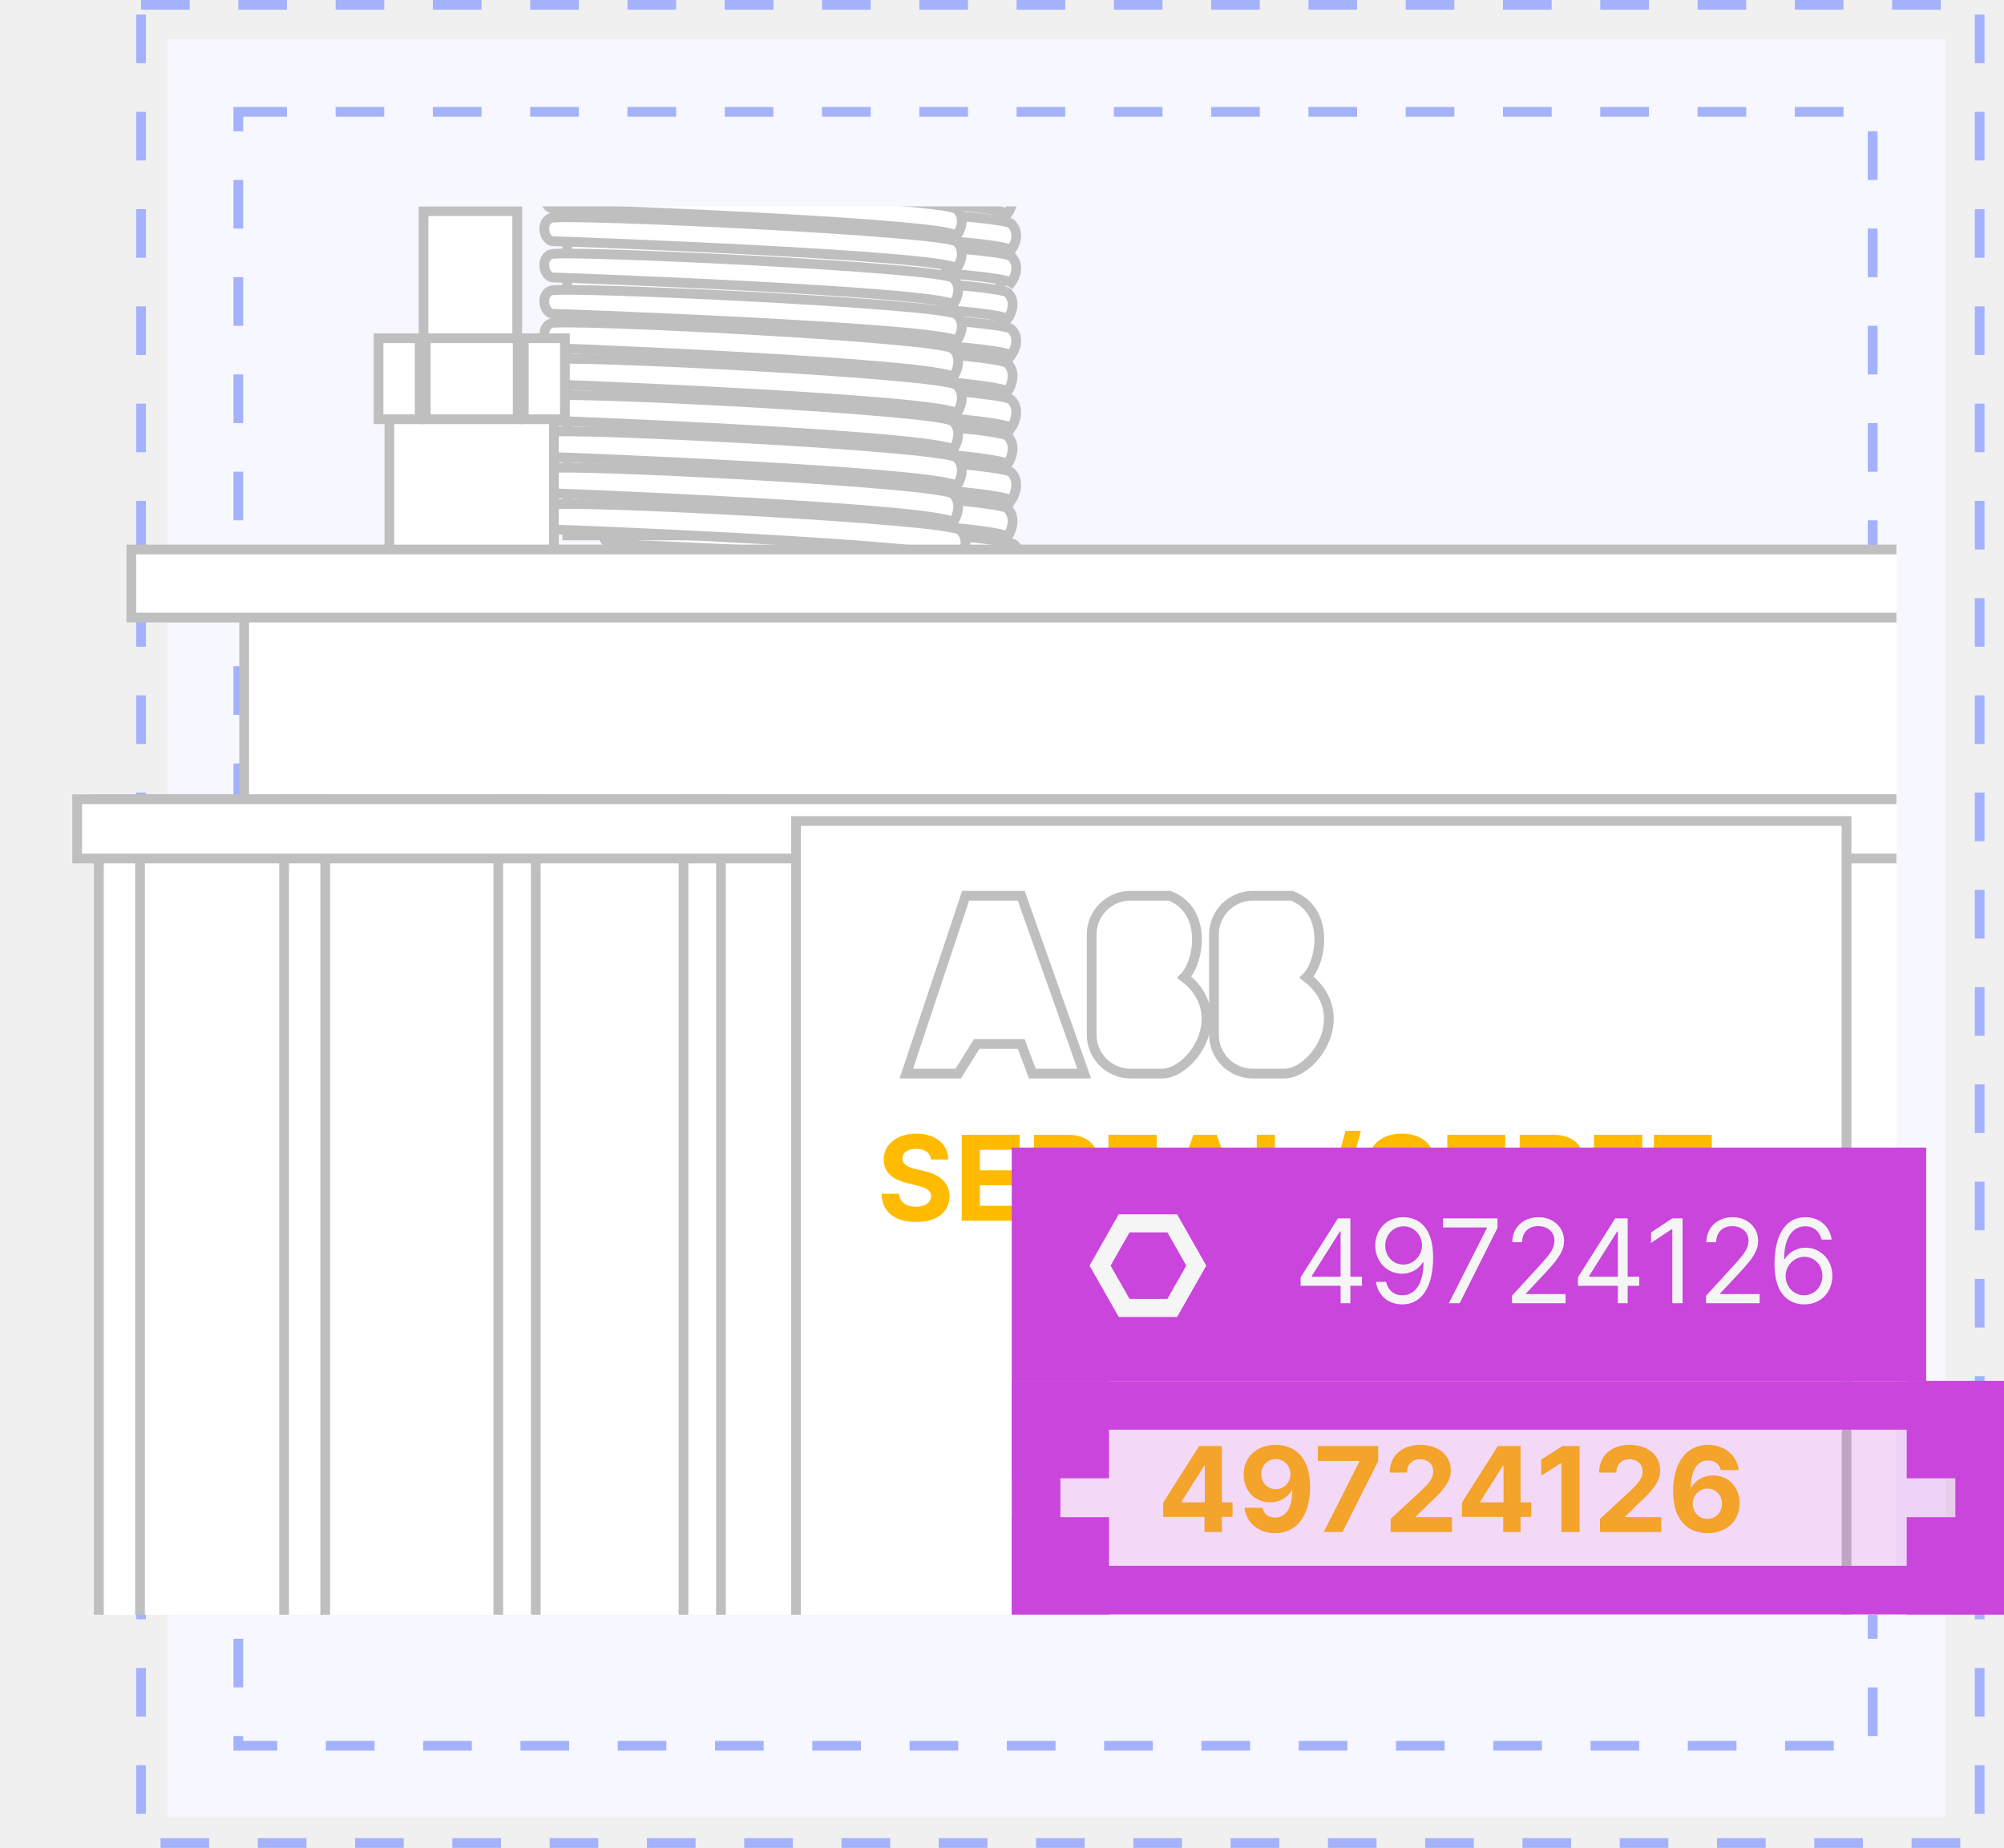
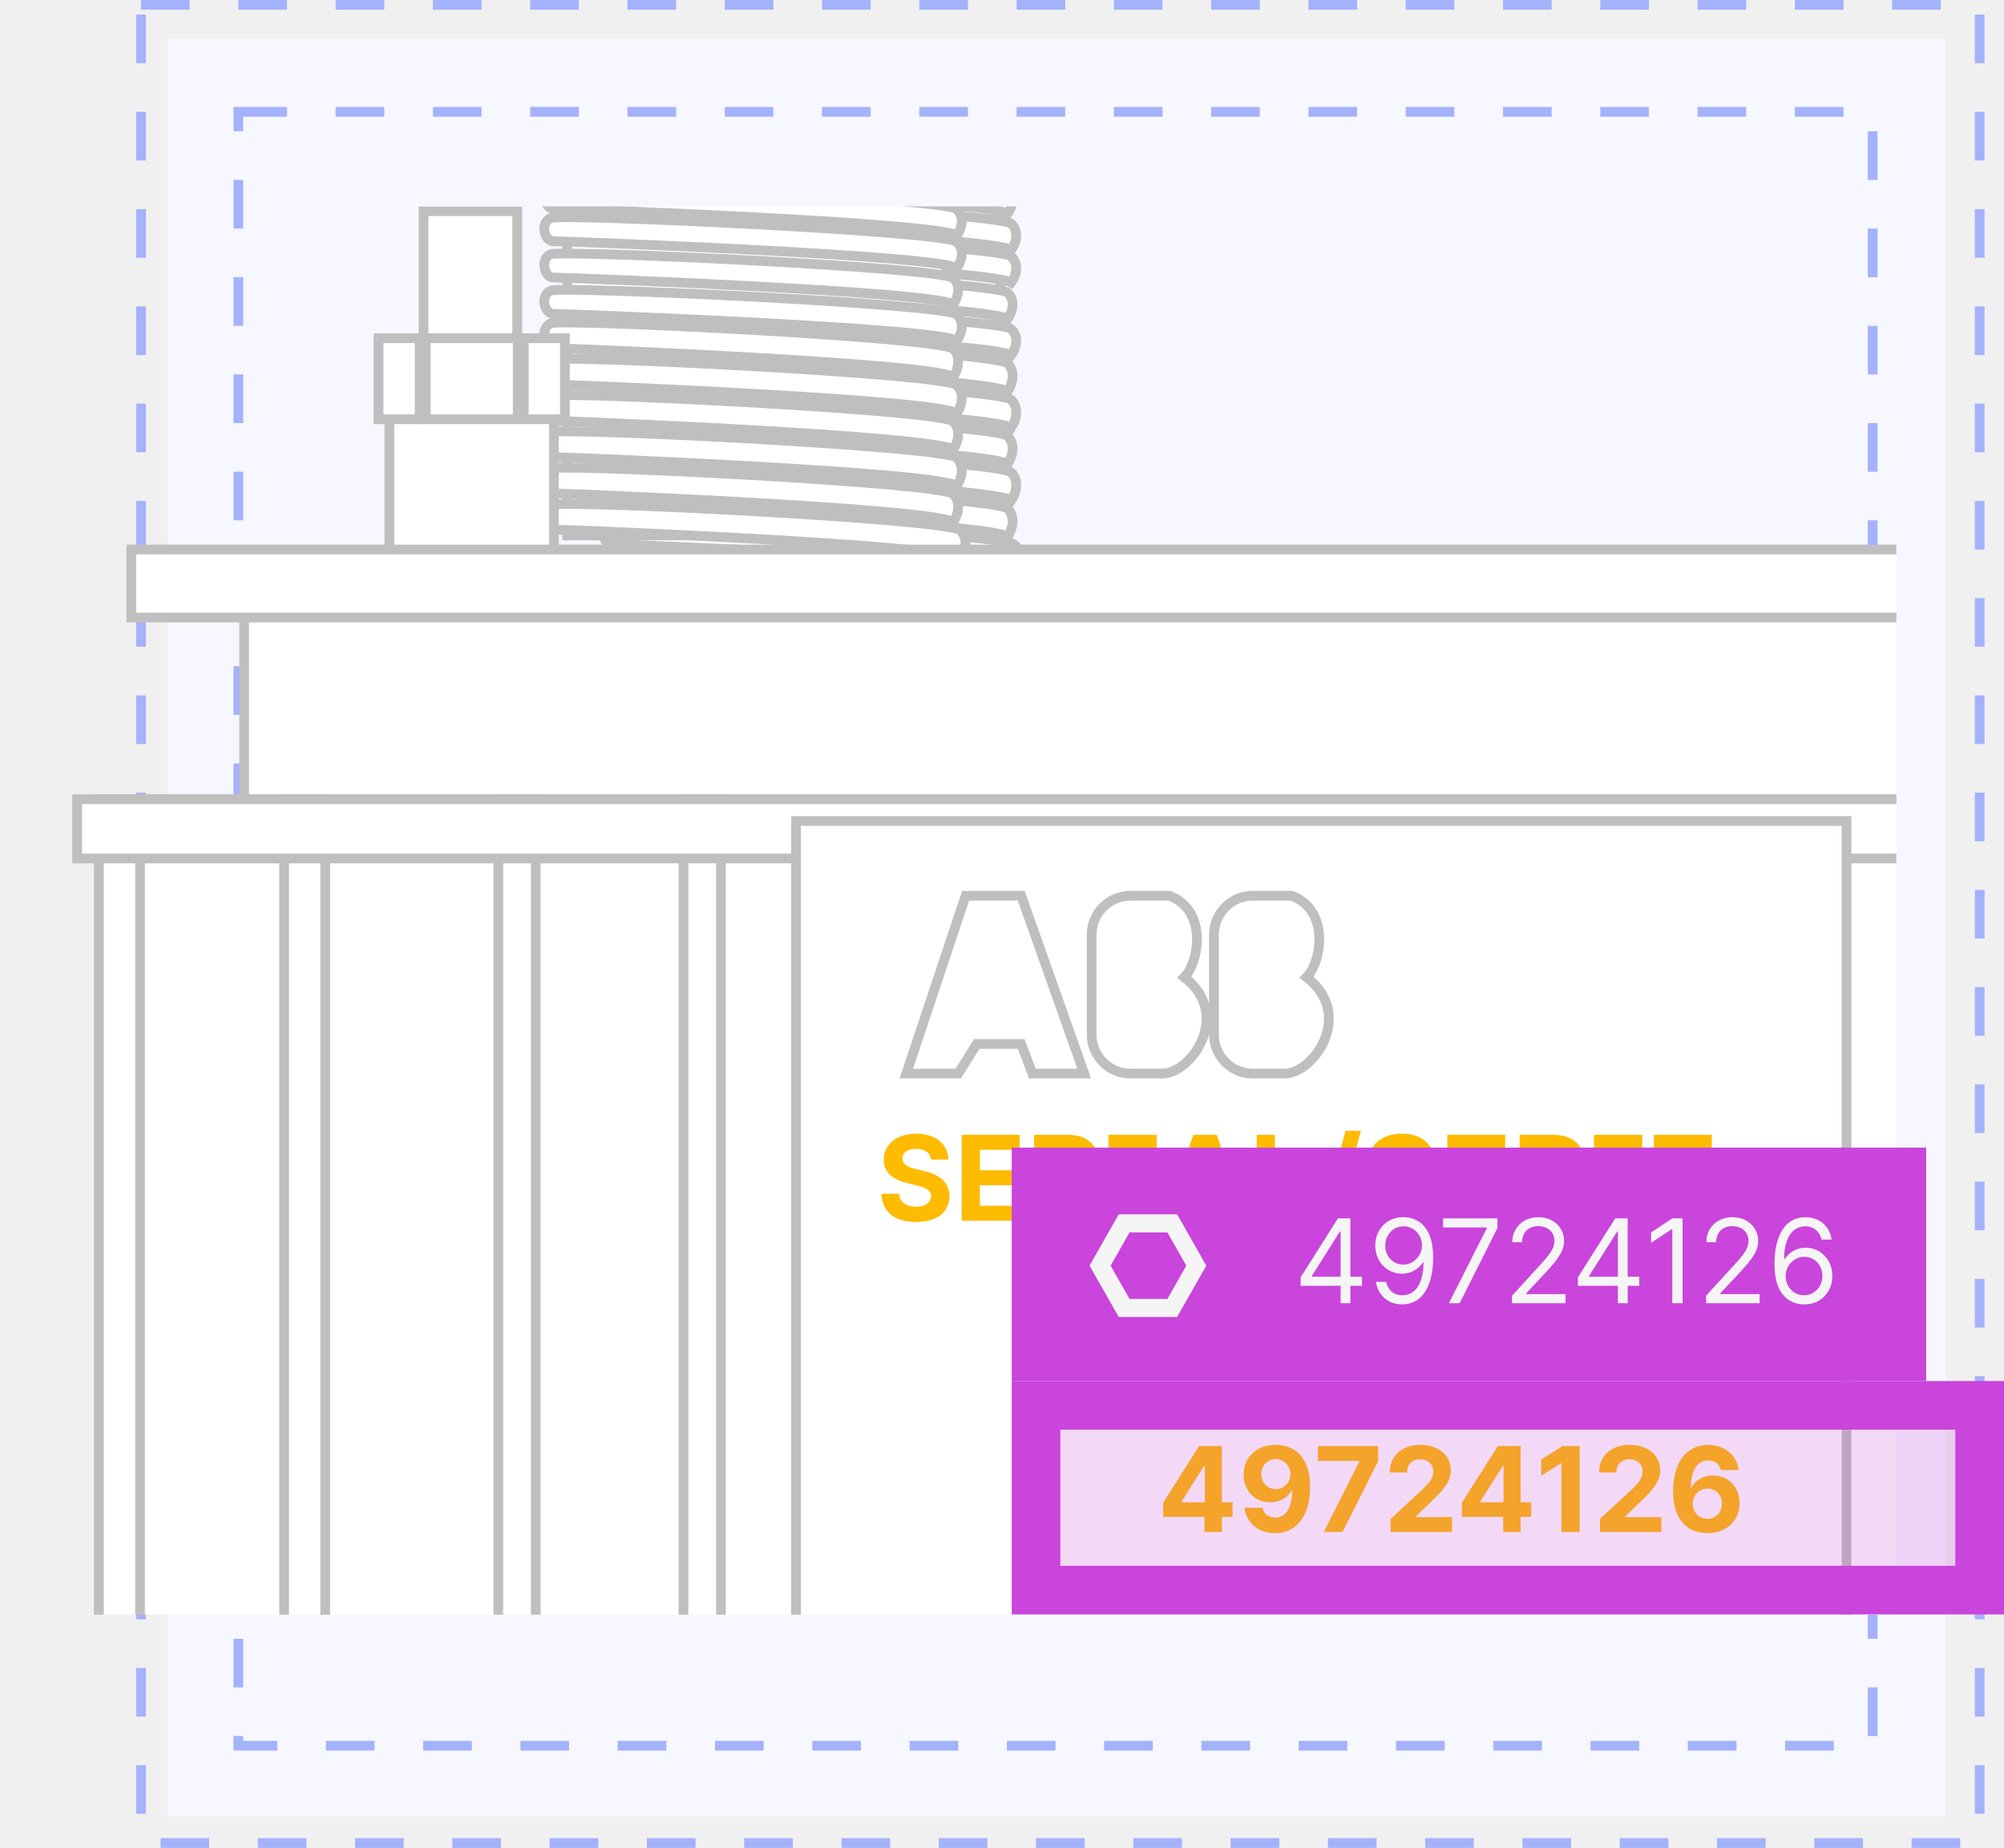
<svg xmlns="http://www.w3.org/2000/svg" width="206" height="190" viewBox="0 0 206 190" fill="none">
  <rect x="17.215" y="4" width="182.785" height="182.785" fill="#F6F7FF" />
  <rect x="14.5" y="0.5" width="189" height="189" stroke="#A4B2FC" stroke-dasharray="5 5" />
  <rect x="24.5" y="11.5" width="168" height="168" stroke="#A4B2FC" stroke-dasharray="5 5" />
-   <mask id="mask0" mask-type="alpha" maskUnits="userSpaceOnUse" x="0" y="21" width="195" height="146">
+   <mask id="mask0" style="mask-type:alpha" maskUnits="userSpaceOnUse" x="0" y="21" width="195" height="146">
    <rect x="0.5" y="21.717" width="193.937" height="143.81" fill="#F6F7FF" stroke="#D9D9D9" />
  </mask>
  <g mask="url(#mask0)">
    <rect x="63.906" y="17.984" width="38.935" height="38.562" fill="white" stroke="#BFBFBF" />
    <path d="M103.949 48.566C104.881 49.527 104.337 50.888 103.949 51.448C101.852 50.007 63.4 48.491 62.467 48.491C61.535 48.491 61.069 46.405 62.234 45.925C63.399 45.445 102.784 47.366 103.949 48.566Z" fill="white" stroke="#BFBFBF" />
    <path d="M103.58 52.297C104.504 53.257 103.965 54.618 103.58 55.178C101.501 53.738 63.383 52.221 62.459 52.221C61.535 52.221 61.073 50.136 62.228 49.656C63.383 49.175 102.425 51.096 103.58 52.297Z" fill="white" stroke="#BFBFBF" />
    <path d="M104.324 56.029C105.256 56.99 104.712 58.351 104.324 58.911C102.227 57.47 63.775 55.954 62.842 55.954C61.91 55.954 61.444 53.868 62.609 53.388C63.774 52.908 103.159 54.829 104.324 56.029Z" fill="white" stroke="#BFBFBF" />
    <path d="M103.949 41.102C104.881 42.062 104.337 43.423 103.949 43.983C101.852 42.542 63.4 41.026 62.467 41.026C61.535 41.026 61.069 38.941 62.234 38.46C63.399 37.98 102.784 39.901 103.949 41.102Z" fill="white" stroke="#BFBFBF" />
    <path d="M103.58 44.834C104.504 45.794 103.965 47.155 103.58 47.715C101.501 46.275 63.383 44.758 62.459 44.758C61.535 44.758 61.073 42.673 62.228 42.193C63.383 41.712 102.425 43.633 103.58 44.834Z" fill="white" stroke="#BFBFBF" />
    <path d="M103.949 33.831C104.881 34.727 104.337 35.997 103.949 36.52C101.852 35.175 63.4 33.76 62.467 33.76C61.535 33.76 61.069 31.814 62.234 31.365C63.399 30.917 102.784 32.71 103.949 33.831Z" fill="white" stroke="#BFBFBF" />
    <path d="M103.58 37.367C104.504 38.328 103.965 39.688 103.58 40.249C101.501 38.808 63.383 37.292 62.459 37.292C61.535 37.292 61.073 35.206 62.228 34.726C63.383 34.246 102.425 36.167 103.58 37.367Z" fill="white" stroke="#BFBFBF" />
    <path d="M103.949 26.364C104.881 27.26 104.337 28.53 103.949 29.053C101.852 27.709 63.4 26.293 62.467 26.293C61.535 26.293 61.069 24.347 62.234 23.899C63.399 23.45 102.784 25.243 103.949 26.364Z" fill="white" stroke="#BFBFBF" />
    <path d="M103.58 30.096C104.504 30.993 103.965 32.263 103.58 32.786C101.501 31.441 63.383 30.026 62.459 30.026C61.535 30.026 61.073 28.079 62.228 27.631C63.383 27.183 102.425 28.976 103.58 30.096Z" fill="white" stroke="#BFBFBF" />
    <path d="M103.949 23.006C104.881 23.903 104.337 25.173 103.949 25.696C101.852 24.351 63.4 22.936 62.467 22.936C61.535 22.936 61.069 20.989 62.234 20.541C63.399 20.093 102.784 21.886 103.949 23.006Z" fill="white" stroke="#BFBFBF" />
    <path d="M103.58 19.272C104.504 20.169 103.965 21.439 103.58 21.961C101.501 20.617 63.383 19.202 62.459 19.202C61.535 19.202 61.073 17.255 62.228 16.807C63.383 16.359 102.425 18.151 103.58 19.272Z" fill="white" stroke="#BFBFBF" />
    <rect x="58.312" y="16.492" width="38.935" height="38.562" fill="white" stroke="#BFBFBF" />
    <path d="M98.355 47.072C99.287 48.033 98.743 49.394 98.355 49.954C96.258 48.513 57.806 46.997 56.874 46.997C55.941 46.997 55.475 44.911 56.64 44.431C57.806 43.951 97.19 45.872 98.355 47.072Z" fill="white" stroke="#BFBFBF" />
    <path d="M97.986 50.805C98.91 51.765 98.371 53.126 97.986 53.686C95.907 52.245 57.79 50.729 56.866 50.729C55.941 50.729 55.479 48.644 56.634 48.163C57.789 47.683 96.831 49.604 97.986 50.805Z" fill="white" stroke="#BFBFBF" />
    <path d="M98.73 54.537C99.662 55.498 99.118 56.858 98.73 57.419C96.633 55.978 58.181 54.462 57.249 54.462C56.316 54.462 55.85 52.376 57.015 51.896C58.181 51.416 97.565 53.337 98.73 54.537Z" fill="white" stroke="#BFBFBF" />
    <path d="M98.355 39.609C99.287 40.57 98.743 41.931 98.355 42.491C96.258 41.05 57.806 39.534 56.874 39.534C55.941 39.534 55.475 37.448 56.64 36.968C57.806 36.488 97.19 38.409 98.355 39.609Z" fill="white" stroke="#BFBFBF" />
    <path d="M97.986 43.342C98.91 44.302 98.371 45.663 97.986 46.223C95.907 44.783 57.79 43.266 56.866 43.266C55.941 43.266 55.479 41.181 56.634 40.7C57.789 40.22 96.831 42.141 97.986 43.342Z" fill="white" stroke="#BFBFBF" />
    <path d="M98.355 32.337C99.287 33.233 98.743 34.503 98.355 35.026C96.258 33.681 57.806 32.266 56.874 32.266C55.941 32.266 55.475 30.32 56.64 29.871C57.806 29.423 97.19 31.216 98.355 32.337Z" fill="white" stroke="#BFBFBF" />
    <path d="M97.986 35.877C98.91 36.837 98.371 38.198 97.986 38.758C95.907 37.318 57.79 35.801 56.866 35.801C55.941 35.801 55.479 33.716 56.634 33.236C57.789 32.755 96.831 34.676 97.986 35.877Z" fill="white" stroke="#BFBFBF" />
    <path d="M98.355 24.874C99.287 25.77 98.743 27.04 98.355 27.563C96.258 26.218 57.806 24.803 56.874 24.803C55.941 24.803 55.475 22.857 56.64 22.408C57.806 21.96 97.19 23.753 98.355 24.874Z" fill="white" stroke="#BFBFBF" />
    <path d="M97.986 28.602C98.91 29.499 98.371 30.769 97.986 31.291C95.907 29.947 57.79 28.532 56.866 28.532C55.941 28.532 55.479 26.585 56.634 26.137C57.789 25.689 96.831 27.482 97.986 28.602Z" fill="white" stroke="#BFBFBF" />
    <path d="M98.355 21.514C99.287 22.411 98.743 23.681 98.355 24.204C96.258 22.859 57.806 21.444 56.874 21.444C55.941 21.444 55.475 19.497 56.64 19.049C57.806 18.601 97.19 20.394 98.355 21.514Z" fill="white" stroke="#BFBFBF" />
    <rect x="40.027" y="42.615" width="16.915" height="13.929" fill="white" stroke="#BFBFBF" />
    <rect x="43.535" y="21.715" width="9.633" height="14.19" fill="white" stroke="#BFBFBF" />
    <rect x="38.91" y="34.777" width="4.225" height="8.331" fill="white" stroke="#BFBFBF" />
    <rect x="43.766" y="34.777" width="9.45" height="8.331" fill="white" stroke="#BFBFBF" />
    <rect x="53.844" y="34.777" width="4.225" height="8.331" fill="white" stroke="#BFBFBF" />
    <rect x="25.098" y="63.143" width="221.441" height="20.274" fill="white" stroke="#BFBFBF" />
    <rect x="10.168" y="82.178" width="191.583" height="86.707" fill="white" stroke="#BFBFBF" />
    <rect x="10.168" y="82.178" width="4.225" height="86.707" fill="white" stroke="#BFBFBF" />
    <rect x="29.207" y="82.178" width="4.225" height="86.707" fill="white" stroke="#BFBFBF" />
    <rect x="51.223" y="82.178" width="3.852" height="86.707" fill="white" stroke="#BFBFBF" />
    <rect x="70.258" y="82.178" width="3.852" height="86.707" fill="white" stroke="#BFBFBF" />
    <rect x="13.5" y="56.5" width="185" height="7" fill="white" stroke="#BFBFBF" />
    <rect x="7.93" y="82.178" width="193.822" height="6.091" fill="white" stroke="#BFBFBF" />
    <rect x="81.832" y="84.416" width="107.981" height="109.101" fill="white" stroke="#BFBFBF" />
    <path d="M93.164 110.388H98.498L100.403 107.34H104.975L106.118 110.388H111.452L104.975 92.1H99.26L93.164 110.388Z" stroke="#BFBFBF" />
    <path d="M119.454 110.388H116.787H116.215C114.006 110.388 112.215 108.597 112.215 106.388V96.1C112.215 93.891 114.006 92.1 116.215 92.1H120.216C124.178 93.624 123.264 98.958 121.74 100.482C126.693 104.292 122.502 110.388 119.454 110.388Z" stroke="#BFBFBF" />
    <path d="M132.028 110.388H129.361H128.789C126.58 110.388 124.789 108.597 124.789 106.388V96.1C124.789 93.891 126.58 92.1 128.789 92.1H132.79C136.752 93.624 135.838 98.958 134.314 100.482C139.267 104.292 135.076 110.388 132.028 110.388Z" stroke="#BFBFBF" />
    <path d="M95.692 119.224H97.483C97.457 117.648 96.163 116.561 94.195 116.561C92.257 116.561 90.838 117.631 90.846 119.237C90.842 120.54 91.761 121.286 93.254 121.644L94.217 121.886C95.179 122.119 95.714 122.395 95.718 122.991C95.714 123.638 95.101 124.078 94.152 124.078C93.181 124.078 92.482 123.63 92.421 122.745H90.613C90.661 124.657 92.029 125.645 94.173 125.645C96.331 125.645 97.6 124.613 97.604 122.995C97.6 121.524 96.491 120.743 94.954 120.397L94.16 120.207C93.392 120.031 92.749 119.746 92.762 119.111C92.762 118.542 93.267 118.123 94.182 118.123C95.075 118.123 95.623 118.529 95.692 119.224Z" fill="#FFBB00" />
    <path d="M98.859 125.52H104.832V123.979H100.728V121.869H104.508V120.328H100.728V118.222H104.814V116.682H98.859V125.52Z" fill="#FFBB00" />
    <path d="M106.298 125.52H108.167V122.387H109.53L111.205 125.52H113.267L111.39 122.085C112.396 121.653 112.952 120.777 112.952 119.569C112.952 117.812 111.792 116.682 109.785 116.682H106.298V125.52ZM108.167 120.885V118.209H109.427C110.506 118.209 111.028 118.688 111.028 119.569C111.028 120.445 110.506 120.885 109.435 120.885H108.167Z" fill="#FFBB00" />
    <path d="M113.935 118.222H115.484V123.979H113.935V125.52H118.902V123.979H117.352V118.222H118.902V116.682H113.935V118.222Z" fill="#FFBB00" />
    <path d="M121.62 125.52L122.275 123.504H125.464L126.12 125.52H128.123L125.076 116.682H122.668L119.617 125.52H121.62ZM122.75 122.046L123.838 118.701H123.907L124.994 122.046H122.75Z" fill="#FFBB00" />
    <path d="M129.185 125.52H134.842V123.979H131.053V116.682H129.185V125.52Z" fill="#FFBB00" />
    <path d="M139.893 116.268H138.309L135.461 126.849H137.044L139.893 116.268Z" fill="#FFBB00" />
    <path d="M145.605 119.224H147.396C147.37 117.648 146.076 116.561 144.108 116.561C142.17 116.561 140.751 117.631 140.759 119.237C140.755 120.54 141.674 121.286 143.167 121.644L144.13 121.886C145.092 122.119 145.627 122.395 145.631 122.991C145.627 123.638 145.014 124.078 144.065 124.078C143.094 124.078 142.395 123.63 142.334 122.745H140.526C140.574 124.657 141.942 125.645 144.086 125.645C146.244 125.645 147.513 124.613 147.517 122.995C147.513 121.524 146.404 120.743 144.867 120.397L144.073 120.207C143.305 120.031 142.662 119.746 142.675 119.111C142.675 118.542 143.18 118.123 144.095 118.123C144.988 118.123 145.536 118.529 145.605 119.224Z" fill="#FFBB00" />
    <path d="M148.772 125.52H154.745V123.979H150.641V121.869H154.421V120.328H150.641V118.222H154.727V116.682H148.772V125.52Z" fill="#FFBB00" />
    <path d="M156.211 125.52H158.08V122.387H159.443L161.118 125.52H163.18L161.303 122.085C162.309 121.653 162.865 120.777 162.865 119.569C162.865 117.812 161.705 116.682 159.698 116.682H156.211V125.52ZM158.08 120.885V118.209H159.34C160.419 118.209 160.941 118.688 160.941 119.569C160.941 120.445 160.419 120.885 159.348 120.885H158.08Z" fill="#FFBB00" />
    <path d="M163.848 118.222H165.397V123.979H163.848V125.52H168.815V123.979H167.265V118.222H168.815V116.682H163.848V118.222Z" fill="#FFBB00" />
    <path d="M170.009 125.52H175.982V123.979H171.878V121.869H175.658V120.328H171.878V118.222H175.964V116.682H170.009V125.52Z" fill="#FFBB00" />
    <path d="M178.488 120.16C179.041 120.16 179.52 119.698 179.524 119.124C179.52 118.559 179.041 118.097 178.488 118.097C177.919 118.097 177.448 118.559 177.453 119.124C177.448 119.698 177.919 120.16 178.488 120.16ZM178.488 124.493C179.041 124.493 179.52 124.031 179.524 123.457C179.52 122.892 179.041 122.43 178.488 122.43C177.919 122.43 177.448 122.892 177.453 123.457C177.448 124.031 177.919 124.493 178.488 124.493Z" fill="#FFBB00" />
    <path d="M119.573 155.968H123.815V157.521H125.602V155.968H126.698V154.47H125.602V148.684H123.263L119.573 154.496V155.968ZM123.85 154.47H121.455V154.401L123.781 150.72H123.85V154.47Z" fill="#FFBB00" />
    <path d="M131.139 148.563C129.162 148.554 127.829 149.849 127.838 151.627C127.842 153.275 128.985 154.47 130.552 154.47C131.523 154.47 132.386 154 132.779 153.223H132.839C132.835 154.975 132.226 156.041 131.074 156.041C130.397 156.041 129.909 155.67 129.767 155.027H127.924C128.097 156.516 129.305 157.642 131.074 157.642C133.262 157.642 134.673 155.873 134.669 152.874C134.664 149.672 132.956 148.571 131.139 148.563ZM131.152 150.03C132.011 150.03 132.645 150.729 132.653 151.571C132.658 152.416 131.989 153.115 131.135 153.115C130.271 153.115 129.654 152.442 129.65 151.575C129.641 150.712 130.284 150.03 131.152 150.03Z" fill="#FFBB00" />
    <path d="M136.074 157.521H138.003L141.671 150.233V148.684H135.47V150.211H139.738V150.272L136.074 157.521Z" fill="#FFBB00" />
    <path d="M142.95 157.521H149.25V155.994H145.539V155.933L146.829 154.669C148.646 153.012 149.134 152.183 149.134 151.178C149.134 149.646 147.882 148.563 145.988 148.563C144.132 148.563 142.859 149.672 142.863 151.407H144.637C144.633 150.561 145.168 150.043 145.975 150.043C146.751 150.043 147.33 150.526 147.33 151.303C147.33 152.006 146.898 152.49 146.096 153.262L142.95 156.175V157.521Z" fill="#FFBB00" />
    <path d="M150.279 155.968H154.521V157.521H156.307V155.968H157.403V154.47H156.307V148.684H153.968L150.279 154.496V155.968ZM154.555 154.47H152.16V154.401L154.486 150.72H154.555V154.47Z" fill="#FFBB00" />
    <path d="M162.373 148.684H160.616L158.429 150.069V151.726L160.452 150.457H160.504V157.521H162.373V148.684Z" fill="#FFBB00" />
    <path d="M164.471 157.521H170.772V155.994H167.061V155.933L168.351 154.669C170.168 153.012 170.655 152.183 170.655 151.178C170.655 149.646 169.404 148.563 167.509 148.563C165.654 148.563 164.381 149.672 164.385 151.407H166.159C166.154 150.561 166.69 150.043 167.497 150.043C168.273 150.043 168.852 150.526 168.852 151.303C168.852 152.006 168.42 152.49 167.617 153.262L164.471 156.175V157.521Z" fill="#FFBB00" />
    <path d="M175.516 157.642C177.484 157.651 178.826 156.361 178.821 154.561C178.826 152.904 177.669 151.709 176.103 151.709C175.132 151.709 174.273 152.175 173.876 152.956H173.816C173.824 151.234 174.428 150.164 175.581 150.164C176.258 150.164 176.746 150.535 176.888 151.152H178.731C178.554 149.698 177.346 148.563 175.581 148.563C173.397 148.563 171.995 150.332 171.986 153.301C171.982 156.538 173.699 157.634 175.516 157.642ZM175.507 156.175C174.644 156.175 174.006 155.48 174.006 154.617C174.01 153.758 174.661 153.059 175.52 153.059C176.383 153.059 177.013 153.737 177.009 154.613C177.013 155.498 176.37 156.175 175.507 156.175Z" fill="#FFBB00" />
  </g>
  <path d="M106.5 144.5H203.5V163.5H106.5V144.5Z" fill="#C945DB" fill-opacity="0.2" stroke="#C945DB" stroke-width="5" />
  <rect width="94" height="24" transform="translate(104 118)" fill="#C945DB" />
  <path fill-rule="evenodd" clip-rule="evenodd" d="M115 135.413L112 130.135L115 124.857L115 124.858H115L116.082 126.762L114.164 130.136L116.082 133.509L115 135.412H115L115 135.413ZM116.082 133.51L116.082 133.509L118 130.135L118 130.135L116.082 133.51ZM121.946 130.136H118L118 130.135L118 130.135L118 130.135L118 130.135H121.945L121.946 130.136ZM123.999 130.136H121.946L121.946 130.136L120.001 133.559L116.11 133.559L116.082 133.51L115 135.412H121L123.999 130.136ZM124 130.135L123.999 130.136H124L124 130.135ZM123.999 130.135H121.945L120.001 126.713L116.11 126.713L116.082 126.761L115 124.858L121 124.858L123.999 130.135ZM123.999 130.135L124 130.135L124 130.135H123.999ZM118 130.135L118 130.135L116.082 126.762L116.082 126.761L118 130.135Z" fill="#F5F5F5" />
  <path d="M133.699 132.21H137.807V134H138.812V132.21H140.006V131.273H138.812V125.273H137.534L133.699 131.341V132.21ZM137.807 131.273H134.841V131.205L137.739 126.619H137.807V131.273ZM144.285 125.153C142.512 125.132 141.37 126.466 141.37 128.068C141.37 129.756 142.615 130.966 144.115 130.966C145.018 130.966 145.785 130.523 146.262 129.807H146.33C146.33 131.955 145.495 133.182 144.149 133.182C143.228 133.182 142.666 132.602 142.478 131.801H141.438C141.643 133.182 142.683 134.119 144.149 134.119C146.109 134.119 147.319 132.381 147.319 129.278C147.319 126.074 145.717 125.17 144.285 125.153ZM144.285 126.091C145.376 126.091 146.177 127.028 146.177 128.051C146.177 129.091 145.325 130.028 144.251 130.028C143.177 130.028 142.393 129.159 142.393 128.068C142.393 126.977 143.211 126.091 144.285 126.091ZM148.937 134H150.045L153.932 126.261V125.273H148.341V126.21H152.841V126.278L148.937 134ZM155.424 134H160.93V133.062H156.873V132.994L158.833 130.898C160.333 129.291 160.776 128.541 160.776 127.574C160.776 126.227 159.685 125.153 158.151 125.153C156.621 125.153 155.458 126.193 155.458 127.727H156.464C156.464 126.734 157.107 126.074 158.117 126.074C159.063 126.074 159.788 126.653 159.788 127.574C159.788 128.379 159.315 128.976 158.305 130.08L155.424 133.233V134ZM162.202 132.21H166.31V134H167.315V132.21H168.508V131.273H167.315V125.273H166.037L162.202 131.341V132.21ZM166.31 131.273H163.344V131.205L166.241 126.619H166.31V131.273ZM172.96 125.273H171.904L169.722 126.722V127.795L171.852 126.381H171.904V134H172.96V125.273ZM175.374 134H180.88V133.062H176.823V132.994L178.783 130.898C180.283 129.291 180.727 128.541 180.727 127.574C180.727 126.227 179.636 125.153 178.102 125.153C176.572 125.153 175.408 126.193 175.408 127.727H176.414C176.414 126.734 177.058 126.074 178.067 126.074C179.013 126.074 179.738 126.653 179.738 127.574C179.738 128.379 179.265 128.976 178.255 130.08L175.374 133.233V134ZM185.442 134.119C187.206 134.141 188.356 132.811 188.356 131.188C188.356 129.5 187.108 128.29 185.612 128.29C184.713 128.29 183.942 128.729 183.464 129.449H183.396C183.4 127.322 184.227 126.091 185.578 126.091C186.498 126.091 187.052 126.67 187.248 127.455H188.288C188.075 126.099 187.044 125.153 185.578 125.153C183.614 125.153 182.408 126.892 182.408 129.977C182.408 133.203 184.01 134.102 185.442 134.119ZM185.442 133.182C184.346 133.182 183.545 132.249 183.55 131.205C183.554 130.161 184.393 129.227 185.476 129.227C186.545 129.227 187.334 130.105 187.334 131.188C187.334 132.295 186.511 133.182 185.442 133.182Z" fill="#F5F5F5" />
-   <rect x="104" y="142" width="10" height="10" fill="#C945DB" />
-   <rect x="104" y="156" width="10" height="10" fill="#C945DB" />
-   <rect x="196" y="142" width="10" height="10" fill="#C945DB" />
-   <rect x="196" y="156" width="10" height="10" fill="#C945DB" />
</svg>
